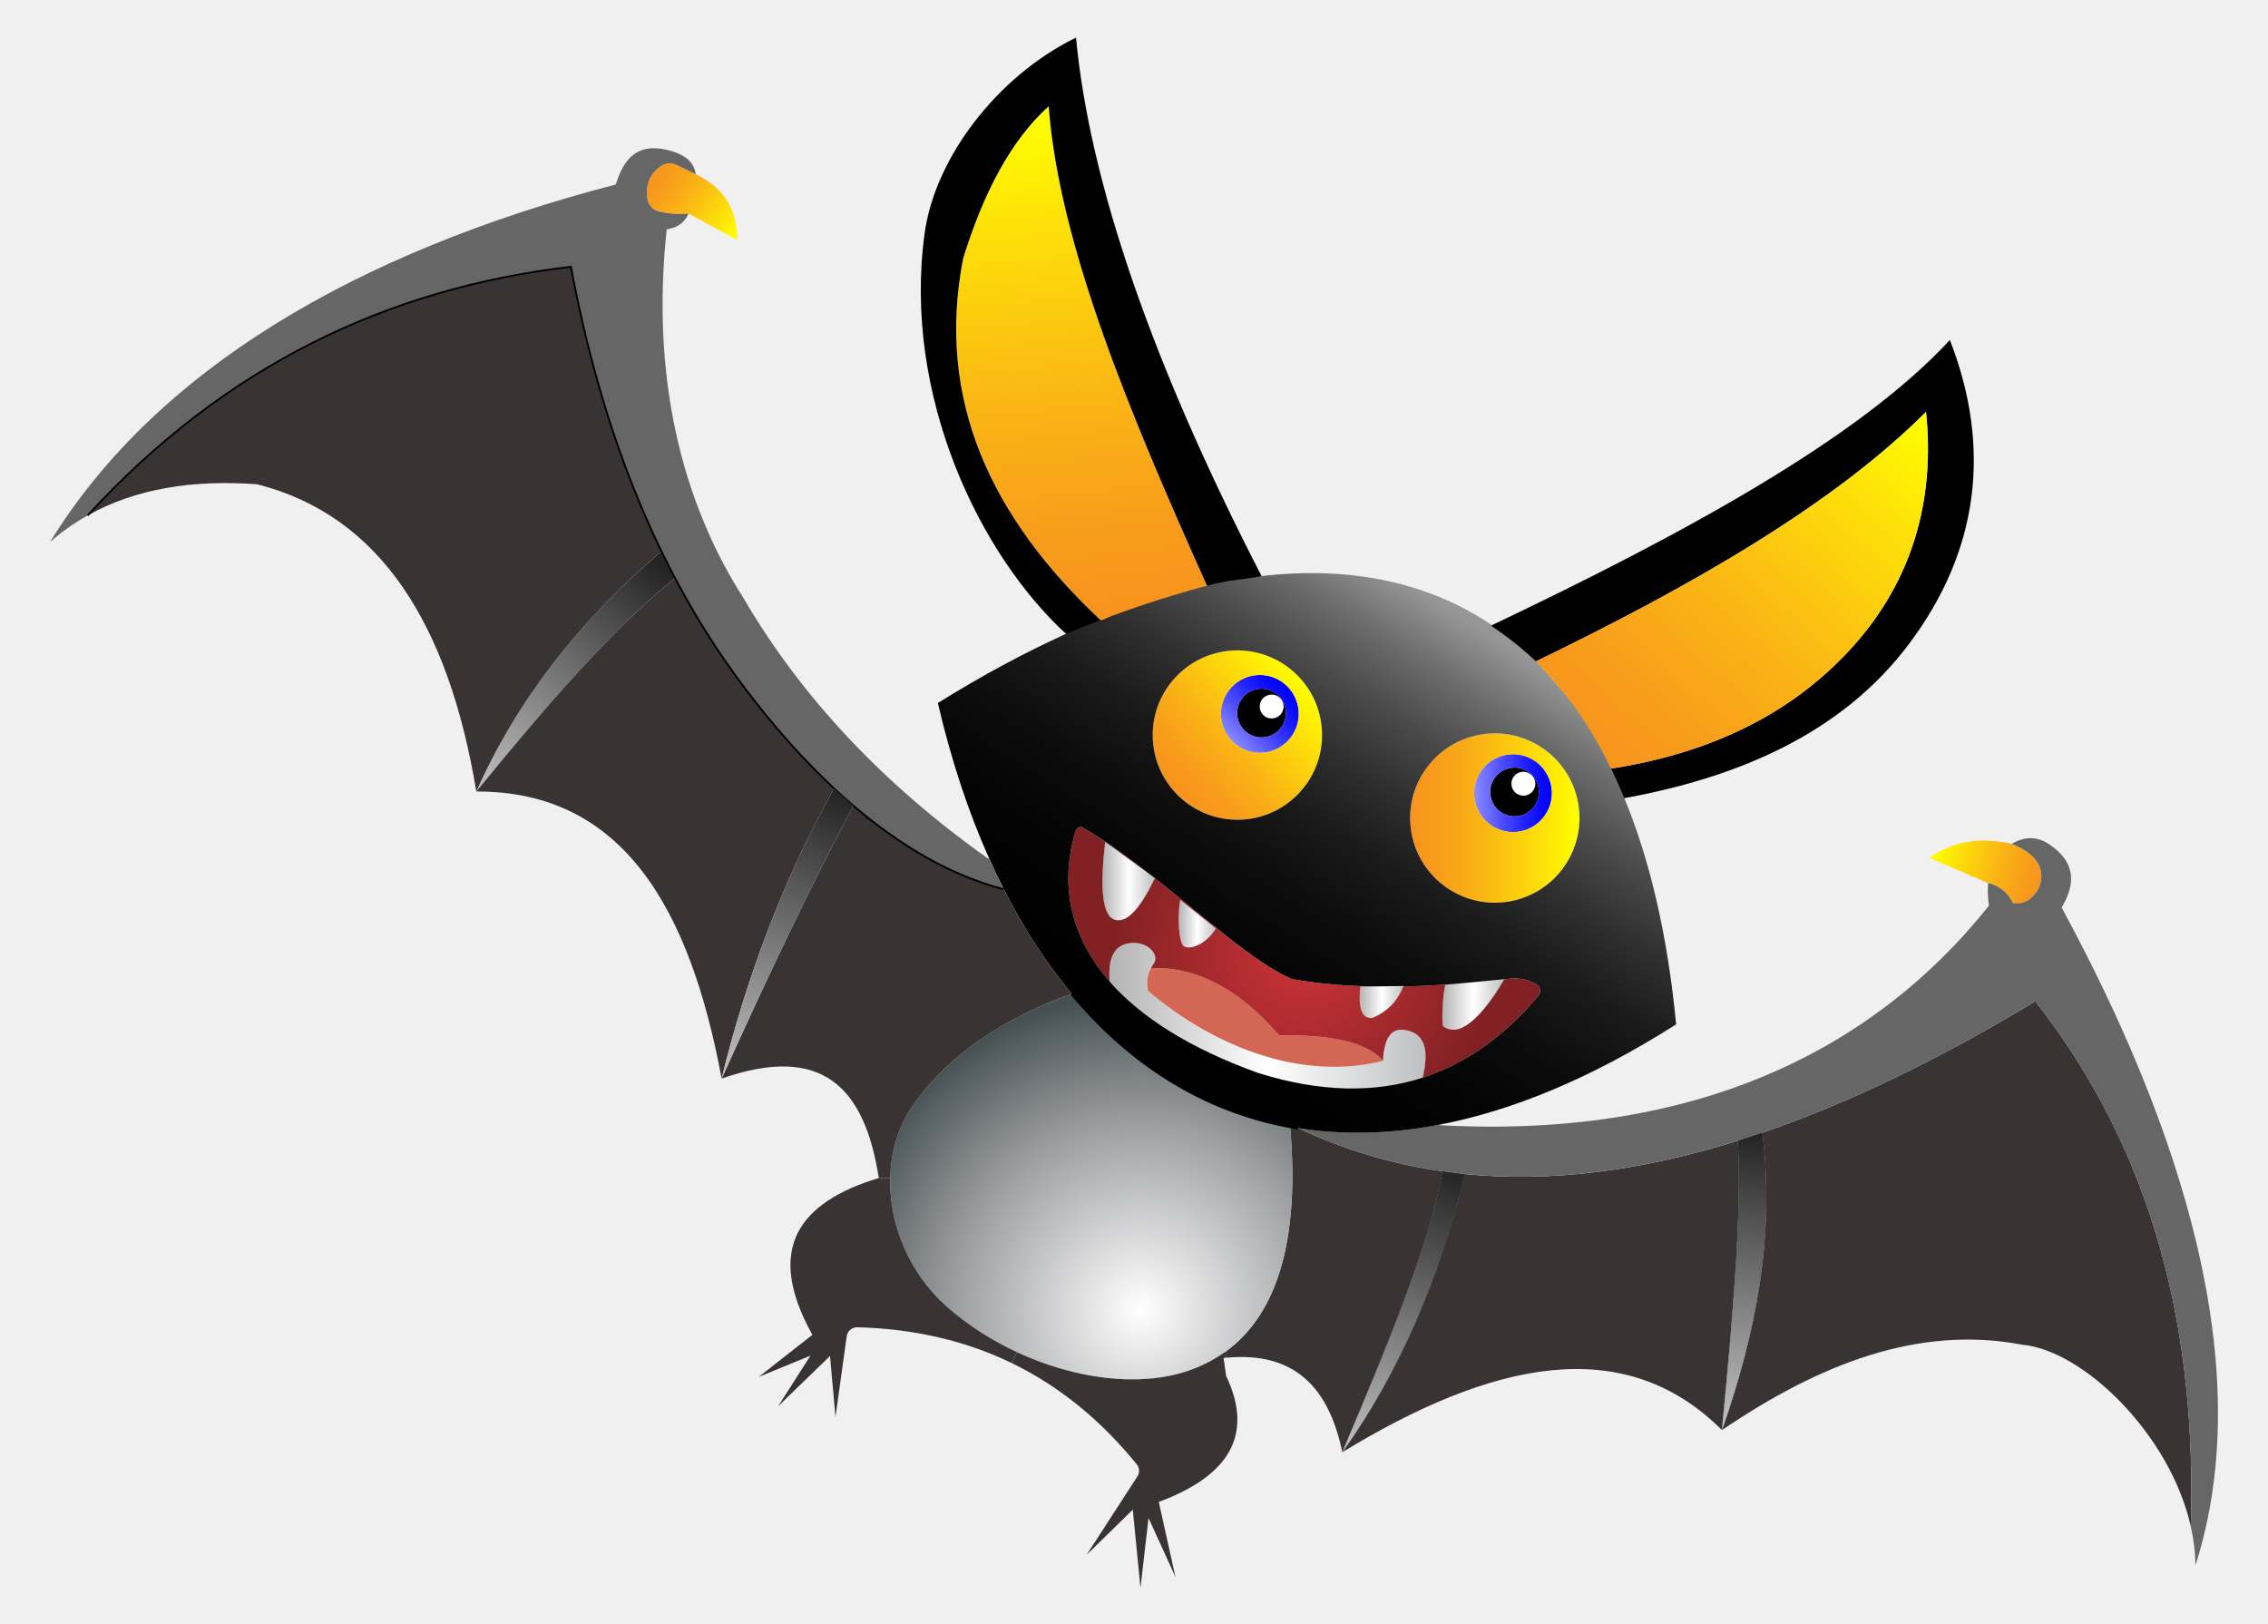
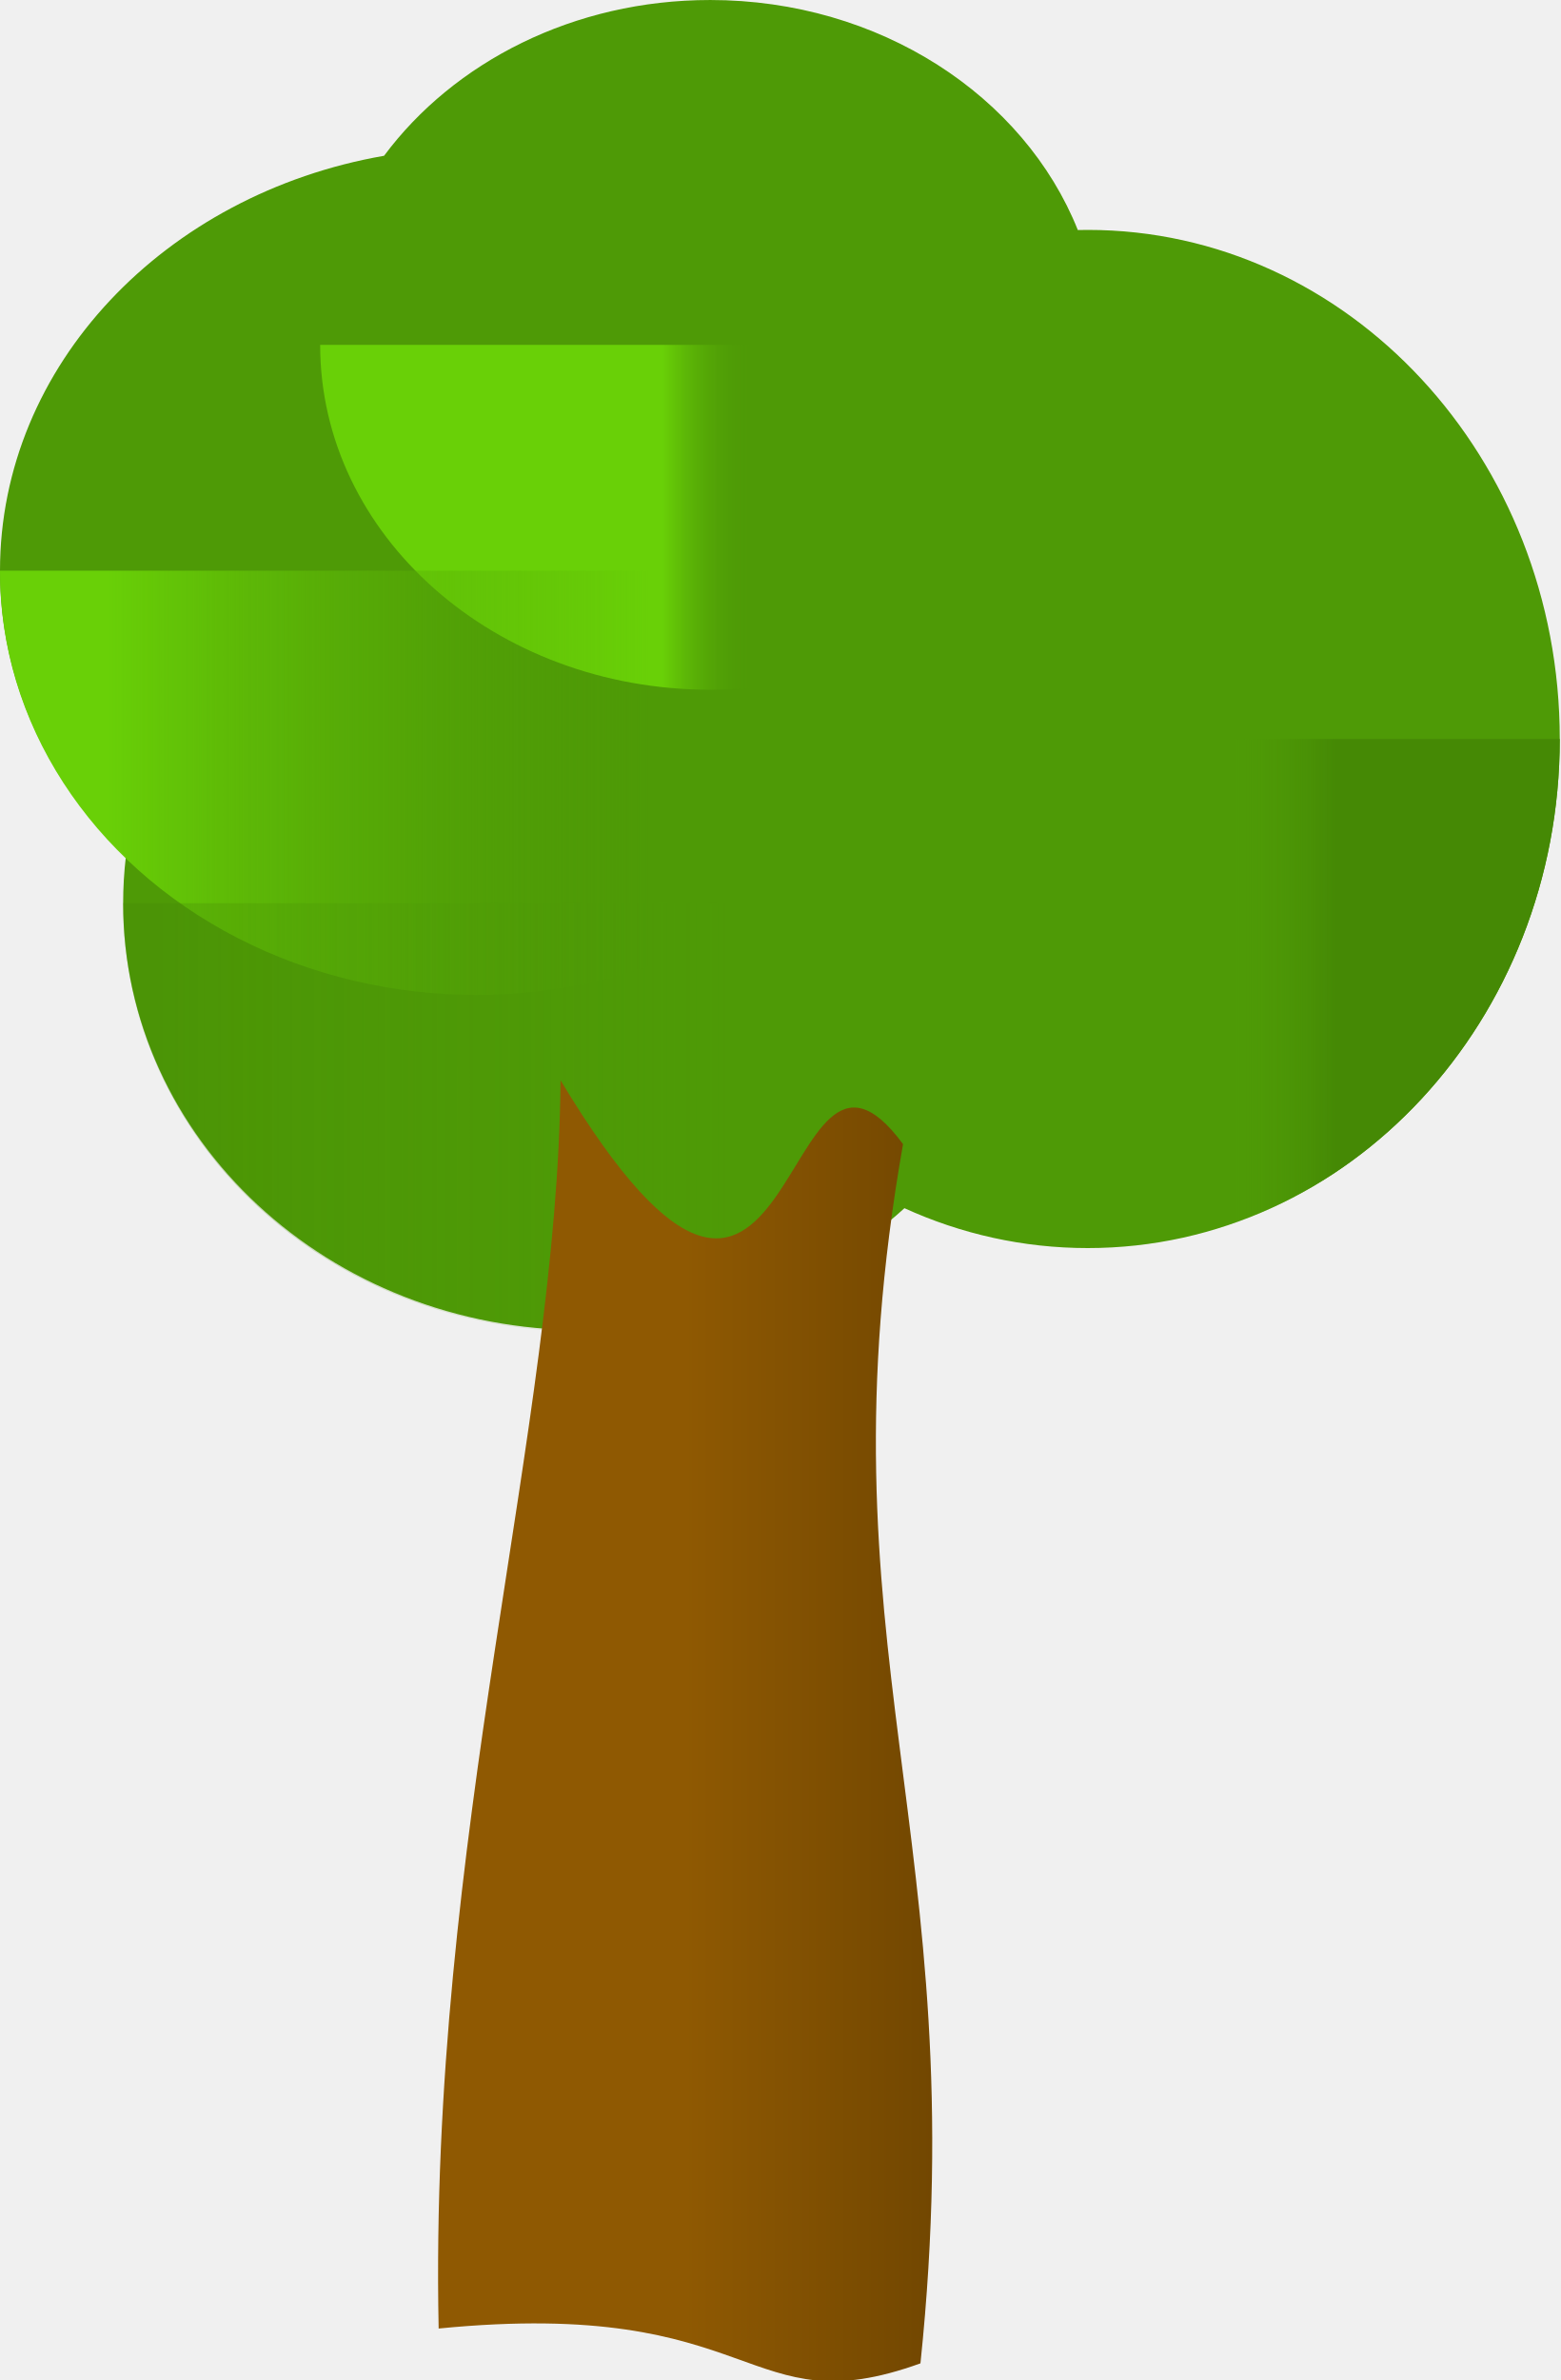
- <svg xmlns="http://www.w3.org/2000/svg" enable-background="new 112.299 -41.003 2338.233 1673.901" version="1.1" viewBox="112.299 -41.003 2338.233 1673.901" xml:space="preserve">
-   <linearGradient id="j" x1="1059.1" x2="1113.8" y1="1523.6" y2="986.22" gradientTransform="matrix(.9673 0 0 -.9673 165.98 1547.7)" gradientUnits="userSpaceOnUse">
-     <stop stop-color="#ff0" offset="0" />
-     <stop stop-color="#FDDE09" offset=".239" />
-     <stop stop-color="#FAB514" offset=".574" />
-     <stop stop-color="#F89C1B" offset=".839" />
-     <stop stop-color="#F7931E" offset="1" />
-   </linearGradient>
-   <path d="m1105.3 225.48c20.685-66.923 48.804-121.42 88.191-156.94 10.951 143.92 84.382 318.38 163.92 495.82-2.09 0.476-4.206 0.952-6.296 1.455-0.079 0-0.159 0.026-0.238 0.053-15.474 3.28-31.16 7.724-47.005 13.014-0.291 0.106-0.608 0.212-0.899 0.291-18.067 5.74-36.477 12.38-55.179 19.892-113.24-105.78-170.88-227.38-142.5-373.58z" fill="url(#j)" />
-   <path d="m1213 613.9c-89.937-81.155-170.38-246.61-147.44-414.42 10.581-77.372 74.489-161.86 156.07-201.7 14.02 148.84 77.98 335.6 192.23 556.92-10.925 1.243-21.982 2.883-33.224 4.92-5.29 0.794-10.501 1.746-15.501 3.042-2.592 0.555-5.185 1.111-7.777 1.693-79.541-177.44-152.97-351.89-163.92-495.82-39.387 35.525-67.505 90.016-88.191 156.94-28.383 146.2 29.256 267.8 142.5 373.58-11.453 4.628-23.039 9.548-34.731 14.839z" />
-   <linearGradient id="h" x1="730.17" x2="638.56" y1="1391.4" y2="1457.1" gradientTransform="matrix(.9673 0 0 -.9673 165.98 1547.7)" gradientUnits="userSpaceOnUse">
-     <stop stop-color="#ff0" offset="0" />
-     <stop stop-color="#FDDE09" offset=".239" />
-     <stop stop-color="#FAB514" offset=".574" />
-     <stop stop-color="#F89C1B" offset=".839" />
-     <stop stop-color="#F7931E" offset="1" />
-   </linearGradient>
-   <path d="m829.63 138.58c31.584 15.131 42.614 39.149 42.773 67.876l-50.259-27.325c-10.025 1.058-19.971 0.185-29.864-1.905-6.56-1.376-11.612-6.772-12.538-13.411-1.852-13.543 1.693-25.182 14.046-33.753 4.656-3.227 10.74-3.597 15.845-1.137l19.997 9.655z" fill="url(#h)" />
-   <path d="m1644.8 606.16c204.63-97.105 384.16-195.22 477.75-296.68 43.487 111.73 29.494 217.75-41.874 313.03-68.405 91.286-174.5 138.53-300.18 160.46-0.185-0.476-0.397-0.979-0.608-1.455-3.756-10.025-7.856-19.786-12.3-29.309 98.666-14.416 188.47-52.137 255.98-127.82 59.94-67.214 83.932-149.64 74.409-240.71-95.624 95.597-242.01 179.9-407.78 259.86h-0.026c-14.232-14.126-29.336-26.558-45.366-37.377z" />
-   <linearGradient id="g" x1="439.39" x2="649.95" y1="808.68" y2="1038.4" gradientTransform="matrix(.9673 0 0 -.9673 165.98 1547.7)" gradientUnits="userSpaceOnUse">
-     <stop stop-color="#C2C2C2" offset="0" />
-     <stop stop-color="#242424" offset="1" />
-   </linearGradient>
-   <path d="m808.2 554.85h-0.026c-62.269 50.259-132.58 131.44-204.82 220.11 40.921-91.788 104.04-174.5 190.93-247.51 4.47 9.232 9.099 18.358 13.914 27.378v0.026z" fill="url(#g)" />
-   <path d="m202.69 490.36c141.2-154.14 309.22-234.15 498.2-256.35 19.839 105.91 50.1 204.37 93.402 293.43-86.895 73.007-150.01 155.72-190.93 247.51-28.383-171.25-98.296-284.49-226.16-316.76-65.813-4.762-124.83 4.285-174.5 32.165z" fill="#393333" />
-   <path d="m972.18 771.81c-53.486 96.1-90.704 196.14-115.89 299.07-32.696-175.51-102-296.53-252.94-295.92 72.24-88.667 142.55-169.85 204.82-220.11h0.026c21.347 40.445 45.603 78.827 73.007 114.96 29.495 38.858 59.915 73.034 90.97 102z" fill="#393333" />
-   <linearGradient id="f" x1="1126.8" x2="1463.9" y1="559.96" y2="559.96" gradientTransform="matrix(.9673 0 0 -.9673 165.98 1547.7)" gradientUnits="userSpaceOnUse">
-     <stop stop-color="#B3B3B3" offset="0" />
-     <stop stop-color="#fff" offset=".5" />
-     <stop stop-color="#BEC0C2" offset="1" />
-   </linearGradient>
-   <path d="m1296.1 980.62c70.997 60.178 162.02 92.582 242.04 71.87 1.085-21.214 7.327-32.589 19.839-31.98 23.331 1.799 28.145 20.183 21.162 49.174l0.053 0.212c-49.888 16.162-106.18 15.025-169.34-4.629-70.918-25.42-121.44-57.824-153.42-94.275-2.143-24.389 4.497-38.99 23.384-39.969 17.855-0.635 27.325 13.226 22.484 20.5-1.217 1.825-2.328 3.624-3.28 5.476-3.492 6.612-5.133 13.754-2.911 23.621z" fill="url(#f)" />
-   <linearGradient id="e" x1="1481.8" x2="1547.6" y1="571.84" y2="571.84" gradientTransform="matrix(.9673 0 0 -.9673 165.98 1547.7)" gradientUnits="userSpaceOnUse">
-     <stop stop-color="#B3B3B3" offset="0" />
-     <stop stop-color="#fff" offset=".5" />
-     <stop stop-color="#BEC0C2" offset="1" />
-   </linearGradient>
-   <path d="m1600 1016.8c-1.323-1.111-0.899-30.843 2.434-42.561l9.787-0.926c16.718-1.243 33.647-2.857 50.761-4.682-11.269 19.574-27.96 43.09-44.016 50.153-6.824 2.989-14.151 2.036-18.966-1.984z" fill="url(#e)" />
-   <linearGradient id="d" x1="1393.6" x2="1440.2" y1="574.3" y2="574.3" gradientTransform="matrix(.9673 0 0 -.9673 165.98 1547.7)" gradientUnits="userSpaceOnUse">
-     <stop stop-color="#B3B3B3" offset="0" />
-     <stop stop-color="#fff" offset=".5" />
-     <stop stop-color="#BEC0C2" offset="1" />
-   </linearGradient>
-   <path d="m1523.3 975.91c11.798 0.317 23.701 0.317 35.737 0.053-5.581 13.914-15.13 25.42-31.98 32.43-11.692 0.979-14.522-11.824-12.353-32.404l8.438-0.079h0.158z" fill="url(#d)" />
-   <linearGradient id="c" x1="1200.7" x2="1240.4" y1="658.01" y2="658.01" gradientTransform="matrix(.9673 0 0 -.9673 165.98 1547.7)" gradientUnits="userSpaceOnUse">
-     <stop stop-color="#B3B3B3" offset="0" />
-     <stop stop-color="#fff" offset=".5" />
-     <stop stop-color="#BEC0C2" offset="1" />
-   </linearGradient>
-   <path d="m1333.1 934.65c-5.502-2.857-7.221-30.42-3.968-47.931l36.715 29.415c-8.781 14.892-25.129 22.484-32.747 18.516z" fill="url(#c)" />
-   <path d="m1929.2 1126.7c90.704-31.002 184.74-77.055 281.48-135.54 124.56 159.32 166.28 343.27 160.25 541.42-21.505-95.571-111.34-181.59-173.47-187.28-107.82-20.553-210.06 20.262-309.8 87.926 34.123-97.501 54.861-198.07 41.556-306.52z" fill="#393333" />
-   <linearGradient id="b" x1="2005.4" x2="2122.9" y1="735.87" y2="701.69" gradientTransform="matrix(.9673 0 0 -.9673 165.98 1547.7)" gradientUnits="userSpaceOnUse">
-     <stop stop-color="#ff0" offset="0" />
-     <stop stop-color="#FDDE09" offset=".239" />
-     <stop stop-color="#FAB514" offset=".574" />
-     <stop stop-color="#F89C1B" offset=".839" />
-     <stop stop-color="#F7931E" offset="1" />
-   </linearGradient>
-   <path d="m2101.3 843.28c24.442-17.379 52.851-21.691 84.858-14.311 26.055 10.131 35.234 26.293 28.542 44.439-6.56 13.014-15.712 18.172-27.113 16.532-4.47-9.47-13.411-17.855-25.658-20.633l-60.629-26.027z" fill="url(#b)" />
-   <path d="m1903.9 1135c8.385-2.619 16.797-5.37 25.235-8.253 13.305 108.45-7.433 209.02-41.556 306.52 11.295-118.14 21.161-231.69 16.321-298.27z" fill="#34332E" />
-   <path d="m1785.8 779c0.212 0.476 0.423 0.979 0.608 1.455h-0.053c-0.185-0.476-0.37-0.979-0.555-1.455z" />
-   <linearGradient id="a" x1="1989.1" x2="1644.6" y1="1210.7" y2="830.58" gradientTransform="matrix(.9673 0 0 -.9673 165.98 1547.7)" gradientUnits="userSpaceOnUse">
-     <stop stop-color="#ff0" offset="0" />
-     <stop stop-color="#FDDE09" offset=".239" />
-     <stop stop-color="#FAB514" offset=".574" />
-     <stop stop-color="#F89C1B" offset=".839" />
-     <stop stop-color="#F7931E" offset="1" />
-   </linearGradient>
-   <path d="m2097.9 383.67c9.523 91.074-14.469 173.5-74.409 240.71-67.505 75.679-157.31 113.4-255.98 127.82-18.993-40.815-44.148-76.869-76.287-107.58-0.37-0.344-0.741-0.714-1.111-1.085 165.77-79.964 312.16-164.27 407.78-259.86z" fill="url(#a)" />
-   <path d="m1697.2 642.12c12.856 12.856 24.944 27.034 36.266 42.535-11.163-14.734-23.701-29.282-37.403-43.619h0.026c0.37 0.37 0.741 0.74 1.111 1.084z" fill="#ff0" />
-   <path d="m1695 764.69c1.243 6.692-3.201 13.147-9.893 14.39-6.719 1.217-13.147-3.201-14.39-9.919-1.243-6.692 3.201-13.147 9.893-14.363 6.718-1.244 13.146 3.174 14.39 9.892z" fill="#fff" />
-   <path d="m1685.1 779.08c6.692-1.243 11.136-7.698 9.893-14.39-1.243-6.719-7.671-11.136-14.39-9.893-6.692 1.217-11.136 7.671-9.893 14.363 1.244 6.72 7.672 11.137 14.39 9.92zm-15.897-28.356c13.649-2.513 26.769 6.507 29.282 20.156s-6.507 26.743-20.156 29.282c-13.649 2.513-26.743-6.507-29.256-20.156-2.54-13.649 6.507-26.769 20.13-29.282z" />
-   <path d="m1650.7 603.66c16.03 10.819 31.134 23.251 45.365 37.377-14.099-13.332-29.547-25.658-46.397-36.9 0.345-0.16 0.689-0.318 1.032-0.477z" />
-   <linearGradient id="t" x1="1515.6" x2="1598.6" y1="797.13" y2="797.13" gradientTransform="matrix(.9673 0 0 -.9673 165.98 1547.7)" gradientUnits="userSpaceOnUse">
-     <stop stop-color="#8C8CFF" offset="0" />
-     <stop stop-color="#8383FF" offset=".048" />
-     <stop stop-color="#4B4BFF" offset=".371" />
-     <stop stop-color="#22f" offset=".649" />
-     <stop stop-color="#0909FF" offset=".868" />
-     <stop stop-color="#00f" offset="1" />
-   </linearGradient>
-   <path d="m1711.6 769.35c4.021 21.796-10.396 42.72-32.166 46.741-21.797 4.021-42.72-10.396-46.741-32.192-4.021-21.77 10.369-42.693 32.166-46.714s42.72 10.369 46.741 32.165zm-13.173 1.534c-2.513-13.649-15.633-22.669-29.282-20.156-13.623 2.513-22.669 15.633-20.13 29.282 2.513 13.649 15.607 22.669 29.256 20.156 13.649-2.539 22.669-15.633 20.156-29.282z" fill="url(#t)" />
-   <linearGradient id="s" x1="1447.4" x2="1627.9" y1="770.61" y2="770.61" gradientTransform="matrix(.9673 0 0 -.9673 165.98 1547.7)" gradientUnits="userSpaceOnUse">
-     <stop stop-color="#F7931E" offset="0" />
-     <stop stop-color="#F89C1B" offset=".161" />
-     <stop stop-color="#FAB514" offset=".426" />
-     <stop stop-color="#FDDE09" offset=".76" />
-     <stop stop-color="#ff0" offset="1" />
-   </linearGradient>
-   <path d="m1711.6 769.35c-4.021-21.796-24.944-36.186-46.741-32.166-21.796 4.021-36.186 24.944-32.166 46.714 4.021 21.796 24.944 36.213 46.741 32.192 21.771-4.02 36.187-24.944 32.166-46.74zm-144.11 48.777c-8.729-47.402 22.59-92.926 70.018-101.68 47.402-8.756 92.926 22.59 101.68 69.992 8.756 47.428-22.59 92.952-70.018 101.71-47.402 8.729-92.926-22.617-101.68-70.019z" fill="url(#s)" />
-   <path d="m1903.9 1135c4.841 66.58-5.026 180.14-16.321 298.27-101.5-101.36-238.2-70.442-391.49 22.828 60.416-84.62 99.803-179.9 126.31-286.37l0.053-0.423c89.354 8.94 183.39-3.624 281.45-34.308z" fill="#393333" />
-   <path d="m1599.4 1166.5c7.671 1.084 15.369 2.01 23.119 2.804l-0.053 0.423c-26.505 106.47-65.892 201.75-126.31 286.37 47.851-112.29 92-220.27 103.24-289.6z" fill="#34332E" />
-   <path d="m1929.2 1126.7c-8.438 2.883-16.85 5.634-25.235 8.253-98.057 30.684-192.09 43.249-281.45 34.308-7.75-0.793-15.448-1.719-23.119-2.804-51.211-7.354-100.84-21.982-148.69-44.545 44.757 7.195 92.635 6.401 143.34-3.095 256.37 14.734 444.68-70.574 568.8-226.19-1.217-7.909-1.455-15.686-0.873-23.357 12.247 2.777 21.188 11.163 25.658 20.633 11.401 1.64 20.553-3.518 27.113-16.532 6.692-18.146-2.487-34.308-28.542-44.439 13.57-7.883 26.214-7.856 38.355 0.212 27.457 18.225 28.251 40.233 13.226 65.469 122.58 226.16 203.26 474.81 137.89 678.18-0.106-13.464-1.772-26.928-4.761-40.207 6.031-198.15-35.684-382.1-160.25-541.42-96.734 58.485-190.77 104.54-281.47 135.54z" fill="#666" />
-   <path d="m1423.4 699.68c-6.825 0-12.353-5.529-12.353-12.327 0-6.825 5.528-12.353 12.353-12.353s12.327 5.528 12.327 12.353c-1e-3 6.798-5.503 12.327-12.327 12.327z" fill="#fff" />
-   <path d="m1411 687.35c0 6.798 5.528 12.327 12.353 12.327s12.327-5.529 12.327-12.327c0-6.825-5.502-12.353-12.327-12.353s-12.353 5.528-12.353 12.353zm27.007 6.719c0 13.861-11.242 25.129-25.129 25.129s-25.129-11.269-25.129-25.129c0-13.887 11.242-25.129 25.129-25.129 13.887-1e-3 25.129 11.241 25.129 25.129z" />
-   <path d="m1412.9 552.87c-10.687 2.248-22.114 3.254-33.224 4.92 11.242-2.037 22.299-3.677 33.224-4.92z" />
-   <linearGradient id="r" x1="1256" x2="1316.9" y1="852.5" y2="909.24" gradientTransform="matrix(.9673 0 0 -.9673 165.98 1547.7)" gradientUnits="userSpaceOnUse">
-     <stop stop-color="#8C8CFF" offset="0" />
-     <stop stop-color="#8383FF" offset=".048" />
-     <stop stop-color="#4B4BFF" offset=".371" />
-     <stop stop-color="#22f" offset=".649" />
-     <stop stop-color="#0909FF" offset=".868" />
-     <stop stop-color="#00f" offset="1" />
-   </linearGradient>
-   <path d="m1412.9 719.2c13.887 0 25.129-11.269 25.129-25.129 0-13.887-11.242-25.129-25.129-25.129s-25.129 11.242-25.129 25.129c-1e-3 13.861 11.241 25.129 25.129 25.129zm-1.773-64.384c22.167 0 40.128 17.961 40.128 40.128s-17.961 40.128-40.128 40.128c-22.14 0-40.101-17.961-40.101-40.128s17.961-40.128 40.101-40.128z" fill="url(#r)" />
-   <path d="m1450.7 1122c47.852 22.564 97.475 37.192 148.69 44.545-11.242 69.331-55.39 177.31-103.24 289.6-13.438-65.151-47.931-104.35-119.93-97.449l-0.582-6.137c53.909-38.99 76.79-116.07 66.738-231.98 2.751 0.503 5.528 1.005 8.332 1.429z" fill="#393333" />
-   <linearGradient id="q" x1="1197.4" x2="1331.4" y1="801.24" y2="918.82" gradientTransform="matrix(.9673 0 0 -.9673 165.98 1547.7)" gradientUnits="userSpaceOnUse">
-     <stop stop-color="#F7931E" offset="0" />
-     <stop stop-color="#F89C1B" offset=".161" />
-     <stop stop-color="#FAB514" offset=".426" />
-     <stop stop-color="#FDDE09" offset=".76" />
-     <stop stop-color="#ff0" offset="1" />
-   </linearGradient>
-   <path d="m1388 629.47c48.222 0 87.292 39.07 87.292 87.292s-39.07 87.292-87.292 87.292c-48.195 0-87.292-39.07-87.292-87.292s39.097-87.292 87.292-87.292zm63.273 65.469c0-22.167-17.961-40.128-40.128-40.128-22.14 0-40.101 17.961-40.101 40.128s17.961 40.128 40.101 40.128c22.167-1e-3 40.128-17.962 40.128-40.128z" fill="url(#q)" />
-   <path d="m1356.5 562.68c-2.116 0.397-4.259 0.846-6.375 1.296 2.09-0.503 4.206-0.979 6.296-1.455 0.026 0.053 0.052 0.106 0.079 0.159z" fill="#ff0" />
-   <path d="m1303 864.23c-0.026 0.026-0.026 0.079-0.053 0.106-0.846-0.661-1.693-1.323-2.539-1.984l2.592 1.878z" fill="#00f" />
-   <path d="m1538.1 1052.5c-80.017 20.712-171.04-11.692-242.04-71.87-2.222-9.867-0.582-17.009 2.91-23.622 45.63-1.587 89.778 20.315 132.23 69.463 50.496-1.005 88.957 5.793 106.89 26.029z" fill="#D46655" />
-   <linearGradient id="p" x1="1119.5" x2="1175.4" y1="703.42" y2="703.42" gradientTransform="matrix(.9673 0 0 -.9673 165.98 1547.7)" gradientUnits="userSpaceOnUse">
-     <stop stop-color="#B3B3B3" offset="0" />
-     <stop stop-color="#fff" offset=".5" />
-     <stop stop-color="#BEC0C2" offset="1" />
-   </linearGradient>
-   <path d="m1300.4 862.36c0.847 0.661 1.693 1.323 2.539 1.984-12.618 25.976-26.584 46.741-40.948 42.879-13.385-3.597-15.951-32.351-10.263-80.335l48.222 35.128 0.45 0.344z" fill="url(#p)" />
-   <radialGradient id="o" cx="1334.5" cy="627.51" r="201.29" gradientTransform="matrix(.9673 0 0 -.9673 165.98 1547.7)" gradientUnits="userSpaceOnUse">
-     <stop stop-color="#CE3339" offset="0" />
-     <stop stop-color="#822123" offset="1" />
-   </radialGradient>
-   <path d="m1329.1 886.72c-3.254 17.511-1.534 45.074 3.968 47.931 7.618 3.968 23.965-3.624 32.748-18.516l-36.716-29.415zm208.97 165.78c-17.934-20.236-56.396-27.034-106.89-26.029-42.455-49.148-86.604-71.05-132.23-69.463 0.952-1.852 2.063-3.65 3.28-5.476 4.841-7.274-4.629-21.135-22.484-20.5-18.887 0.979-25.526 15.58-23.384 39.969-41.477-47.243-51.793-101.31-35.022-155.88 0.952-3.068 4.523-4.55 7.301-2.91 23.913 13.993 47.931 31.504 71.315 49.809l-48.222-35.128c-5.687 47.984-3.121 76.737 10.263 80.335 14.363 3.862 28.33-16.903 40.948-42.879 53.539 42.191 103.56 87.926 141.23 103.93 25.764 4.55 52.084 6.904 78.986 7.645l-8.438 0.079c-2.169 20.58 0.661 33.382 12.353 32.404 16.85-7.01 26.399-18.516 31.98-32.43 17.485-0.37 35.234-1.323 53.195-2.672l-9.787 0.926c-3.333 11.718-3.756 41.45-2.434 42.561 4.814 4.021 12.141 4.973 18.966 1.984 16.056-7.063 32.748-30.578 44.016-50.153 2.301-0.265 4.603-0.503 6.904-0.767 10.607-1.19 19.839 2.248 26.373 6.031 4.153 2.381 4.973 8.015 1.878 11.718-34.731 41.424-74.304 69.833-119.03 84.302l-0.053-0.212c6.983-28.991 2.169-47.375-21.162-49.174-12.513-0.608-18.756 10.766-19.84 31.981z" fill="url(#o)" />
-   <radialGradient id="n" cx="1160.9" cy="246.6" r="334.61" gradientTransform="matrix(.9673 0 0 -.9673 165.98 1547.7)" gradientUnits="userSpaceOnUse">
-     <stop stop-color="#E5E2DF" offset="0" />
-     <stop stop-color="#F1EFEE" offset="0" />
-     <stop stop-color="#fff" offset="0" />
-     <stop stop-color="#B3B4B6" offset=".46" />
-     <stop stop-color="#ADAEB0" offset=".496" />
-     <stop stop-color="#94979A" offset=".636" />
-     <stop stop-color="#555E61" offset=".933" />
-     <stop stop-color="#465053" offset="1" />
-   </radialGradient>
-   <path d="m1217.1 983.37c60.972 73.272 136.89 120.91 225.26 137.15 10.052 115.91-12.829 192.99-66.738 231.98-11.612 8.412-24.706 15.051-39.202 19.918-50.285 16.929-116.52 8.068-175.59-19.442-26.346-12.274-51.29-28.251-72.716-47.323-38.302-34.097-59.014-84.435-57.983-132.08 0.555-27.113 8.174-53.354 23.595-75.256 39.36-55.919 98.163-90.942 163.34-114.96-1e-3 1e-3 -1e-3 1e-3 0.026 1e-3z" fill="url(#n)" />
-   <linearGradient id="m" x1="1504.3" x2="1188.5" y1="984.15" y2="487.83" gradientTransform="matrix(.9673 0 0 -.9673 165.98 1547.7)" gradientUnits="userSpaceOnUse">
-     <stop stop-color="#969696" offset="0" />
-     <stop stop-color="#949494" offset=".006" />
-     <stop stop-color="#6C6C6C" offset=".107" />
-     <stop stop-color="#4B4B4B" offset=".214" />
-     <stop stop-color="#303030" offset=".329" />
-     <stop stop-color="#1A1A1A" offset=".454" />
-     <stop stop-color="#0C0C0C" offset=".592" />
-     <stop stop-color="#030303" offset=".754" />
-     <stop offset="1" />
-   </linearGradient>
-   <path d="m1388 804.06c48.222 0 87.292-39.07 87.292-87.292s-39.07-87.292-87.292-87.292c-48.195 0-87.292 39.07-87.292 87.292s39.097 87.292 87.292 87.292zm351.26-17.617c-8.755-47.402-54.279-78.747-101.68-69.992-47.428 8.756-78.748 54.279-70.018 101.68 8.756 47.402 54.28 78.747 101.68 70.018 47.428-8.755 78.773-54.279 70.018-101.71zm-89.593-182.31c16.85 11.242 32.298 23.569 46.397 36.9 13.702 14.337 26.24 28.886 37.403 43.619 0.053 0.053 0.079 0.079 0.079 0.132 14.231 19.522 27.246 41.159 38.937 64.913 0.026 0.026 0.053 0.053 0.053 0.079s0.026 0.026 0.026 0.053c4.629 9.39 9.02 19.125 13.226 29.177 0.185 0.476 0.37 0.979 0.556 1.455h0.053c26.849 64.569 45.18 142.74 53.936 234.55-87.741 55.84-170.19 89.619-246.29 103.85-50.708 9.496-98.587 10.29-143.34 3.095-2.804-0.423-5.581-0.926-8.332-1.428-88.376-16.242-164.29-63.881-225.26-137.15v-0.026c-26.161-31.346-49.518-67.373-69.939-107.66-5.343-10.475-10.449-21.214-15.316-32.219-21.505-48.169-39.122-101.63-52.666-159.77 45.656-28.383 90.042-52.269 132.9-71.632l0.026 0.026c11.771-4.894 23.622-9.602 35.525-14.099 0.132 0.132 0.291 0.265 0.423 0.397 3.386-1.481 6.772-2.936 10.131-4.338 34.784-12.803 70.098-23.939 106.02-33.224 5.211-1.085 10.369-2.116 15.501-3.042 11.11-1.666 22.537-2.672 33.224-4.92 91.656-10.581 171.99 6.296 237.78 50.788-0.344 0.16-0.688 0.318-1.032 0.477zm-90.387 371.41l-35.922 0.37h-0.159c-26.902-0.741-53.221-3.095-78.986-7.645-37.668-16.003-87.688-61.739-141.23-103.93 0.026-0.026 0.026-0.079 0.053-0.106l-2.592-1.878-0.45-0.344c-23.384-18.305-47.402-35.816-71.315-49.809-2.777-1.64-6.348-0.159-7.301 2.91-16.771 54.57-6.454 108.64 35.022 155.88 31.98 36.451 82.504 68.854 153.42 94.275 63.167 19.654 119.46 20.791 169.34 4.629 44.73-14.469 84.302-42.879 119.03-84.302 3.095-3.703 2.275-9.338-1.878-11.718-6.534-3.783-15.765-7.221-26.373-6.031-2.301 0.265-4.603 0.503-6.904 0.767 0-0.026 0.026-0.079 0.053-0.106l-50.814 4.788c-17.961 1.349-35.71 2.301-53.195 2.672 0.083-0.132 0.136-0.291 0.188-0.423z" fill="url(#m)" />
-   <path d="m1376.4 1377.4c29.679 62.479 0.899 103.77-69.436 129.93l17.194 77.399-27.775-60.84-8.28 72.055-7.936-80.678-47.614 46.635 52.322-80.784c2.539-3.888 2.301-8.967-0.608-12.565-36.583-44.995-79.224-80.255-128.85-104.33l5.37-11.242c59.067 27.51 125.3 36.371 175.59 19.442 14.496-4.867 27.589-11.507 39.202-19.918l0.582 6.137c-0.793 0.079-1.587 0.159-2.407 0.238l2.646 18.516z" fill="#393333" />
-   <path d="m1155.4 1364.2c-46.635-22.616-99.433-35.34-159.19-36.927-5.502-0.132-10.237 3.835-10.978 9.258l-11.586 83.165-5.634-62.823-53.565 51.925 33.409-52.269-53.248 21.849 55.232-43.328c-49.492-88.932-13.808-136.6 68.431-161.67l11.798 0.185c-1.032 47.64 19.68 97.978 57.983 132.08 21.426 19.072 46.37 35.049 72.716 47.323l-5.37 11.241z" fill="#393333" />
-   <path d="m992.07 789.59c50.656 43.249 102.77 72.637 155.04 86.101h0.026c20.421 40.286 43.778 76.314 69.939 107.66v0.026h-0.026c-65.178 24.018-123.98 59.041-163.34 114.96-15.422 21.902-23.04 48.143-23.595 75.256l-11.798-0.185c-14.549-93.27-58.009-138.82-162.02-102.53 48.831-108.35 95.624-206.35 135.78-281.29z" fill="#393333" />
-   <path d="m1147.1 875.69c-52.269-13.464-104.38-42.852-155.04-86.101-6.639-5.687-13.279-11.612-19.892-17.776-31.055-28.965-61.474-63.141-90.968-102-27.404-36.133-51.661-74.515-73.007-114.96v-0.026c-4.814-9.02-9.443-18.146-13.914-27.378-43.302-89.064-73.563-187.52-93.402-293.43-188.97 22.193-357 102.21-498.2 256.35l-0.026 0.026c-13.649 7.645-26.584 16.718-38.752 27.325 108.9-176.96 314.78-298.59 583.27-368.56 8.253-27.034 22.458-42.667 52.481-35.71 17.908 4.126 27.986 11.85 29.97 25.129l-19.998-9.655c-5.105-2.46-11.189-2.09-15.845 1.137-12.353 8.57-15.898 20.209-14.046 33.753 0.926 6.639 5.978 12.036 12.538 13.411 9.893 2.09 19.839 2.963 29.864 1.905-4.603 10.819-12.935 14.707-22.484 16.321-16.321 151.65 15.157 280.26 79.356 380.46 60.152 102.74 144.45 191.86 251.72 268.04l1.085-0.476c4.867 11.004 9.972 21.744 15.316 32.219l-0.028-1e-3z" fill="#666" />
-   <path d="m1450.7 1122c-2.804-0.423-5.581-0.926-8.332-1.428-88.376-16.242-164.29-63.881-225.26-137.15h-0.026" fill="none" stroke="#000" stroke-miterlimit="10" stroke-width="2.735" />
-   <path d="m202.66 490.39l0.026-0.026c141.2-154.14 309.22-234.15 498.2-256.35 19.839 105.91 50.1 204.37 93.402 293.43 4.47 9.232 9.099 18.358 13.914 27.378v0.026c21.347 40.445 45.603 78.827 73.007 114.96 29.494 38.858 59.914 73.034 90.968 102 6.613 6.163 13.252 12.089 19.892 17.776 50.656 43.249 102.77 72.637 155.04 86.101" fill="none" stroke="#000" stroke-miterlimit="10" stroke-width="1.837" />
-   <linearGradient id="l" x1="713.04" x2="841.56" y1="495.14" y2="795.94" gradientTransform="matrix(.9673 0 0 -.9673 165.98 1547.7)" gradientUnits="userSpaceOnUse">
-     <stop stop-color="#C2C2C2" offset="0" />
-     <stop stop-color="#242424" offset="1" />
-   </linearGradient>
-   <path d="m972.18 771.81c-53.486 96.1-90.704 196.14-115.89 299.07 48.83-108.35 95.624-206.35 135.78-281.29" fill="url(#l)" />
-   <linearGradient id="k" x1="1379.6" x2="1499.1" y1="91.201" y2="392.91" gradientTransform="matrix(.9673 0 0 -.9673 165.98 1547.7)" gradientUnits="userSpaceOnUse">
-     <stop stop-color="#C2C2C2" offset="0" />
-     <stop stop-color="#242424" offset="1" />
-   </linearGradient>
-   <path d="m1599.4 1166.5c-11.242 69.331-55.39 177.31-103.24 289.6 60.416-84.62 99.803-179.9 126.31-286.37" fill="url(#k)" />
-   <linearGradient id="i" x1="1788.3" x2="1816.4" y1="121.48" y2="433.9" gradientTransform="matrix(.9673 0 0 -.9673 165.98 1547.7)" gradientUnits="userSpaceOnUse">
-     <stop stop-color="#C2C2C2" offset="0" />
-     <stop stop-color="#242424" offset="1" />
-   </linearGradient>
-   <path d="m1903.9 1135c4.841 66.58-5.026 180.14-16.321 298.27 34.123-97.502 54.861-198.07 41.556-306.52" fill="url(#i)" />
+ <svg xmlns="http://www.w3.org/2000/svg" xmlns:xlink="http://www.w3.org/1999/xlink" width="307" height="468">
+   <defs>
+     <clipPath id="clipPath5381" clipPathUnits="userSpaceOnUse">
+       <path style="opacity:.893;fill:#fdfdfd;stroke-linejoin:round;stroke-linecap:round;stroke-width:5" id="path5383" d="m 798.213,156.4 c -48.513,0 -90.277,11.93 -108.885,29.029 -4.269,-0.295 -8.61,-0.458 -13.02,-0.458 -57.892,0 -104.885,26.516 -104.885,59.185 0,28.591 35.996,52.465 83.786,57.98 14.848,30.919 81.281,54.263 160.925,54.263 90.548,0 164.043,-30.168 164.043,-67.344 l -.118,-1.083 c 29.334,-9.232 48.52,-24.502 48.52,-41.775 l -.421,-4.386 c -5.101,-26.509 -53.967,-46.621 -113.326,-46.641 -11.48,-22.433 -59.406,-38.772 -116.62,-38.772 z " />
+     </clipPath>
+     <clipPath id="clipPath4253" clipPathUnits="userSpaceOnUse">
+       <path style="fill:url(#linearGradient4257);stroke-linejoin:round;stroke-linecap:round;stroke-width:3" id="path4255" d="m 272.491,62.851 c -11.656,0 -21.062,5.752 -21.062,12.875 v 830.031 169.969 640 c 0,7.123 9.407,12.844 21.062,12.844 h 2229.34 c 11.655,0 21.031,-5.721 21.031,-12.844 v -640 -67.406 -932.594 c 0,-7.123 -9.376,-12.875 -21.031,-12.875 h -2229.34 z " />
+     </clipPath>
+     <clipPath id="clipPath5495" clipPathUnits="userSpaceOnUse">
+       <path style="opacity:.893;fill:#fdfdfd;stroke-linejoin:round;stroke-linecap:round;stroke-width:5" id="path5497" d="m 1832.499,64.971 c -48.513,0 -90.277,11.93 -108.885,29.029 -4.269,-0.295 -8.61,-0.458 -13.02,-0.458 -57.892,0 -104.884,26.516 -104.884,59.185 0,28.591 35.995,52.465 83.786,57.98 14.848,30.919 81.281,54.263 160.925,54.263 90.548,0 164.043,-30.168 164.043,-67.344 l -.118,-1.083 c 29.334,-9.232 48.52,-24.502 48.52,-41.775 l -.422,-4.386 c -5.101,-26.509 -53.967,-46.621 -113.326,-46.641 -11.48,-22.433 -59.405,-38.772 -116.62,-38.772 z " />
+     </clipPath>
+     <clipPath id="clipPath4234" clipPathUnits="userSpaceOnUse">
+       <path style="fill:#9cf000;stroke-linejoin:round;stroke-linecap:round;stroke-width:3" id="path4236" d="m -701.795,85.708 c -11.656,0 -21.062,5.752 -21.062,12.875 v 830.031 c 73.681,-9.907 153.852,-15.062 237.156,-15.062 343.817,0 484.306,44.118 822.844,235.719 342.857,194.046 775.268,461.424 -891.406,464.281 -60.105,0.103 -116.484,-9.398 -168.594,-25.937 v 150.969 c 0,7.123 9.407,12.844 21.062,12.844 h 2229.34 c 11.655,0 21.031,-5.721 21.031,-12.844 v -640 -67.406 -932.594 c 0,-7.123 -9.376,-12.875 -21.031,-12.875 h -2229.34 z " />
+     </clipPath>
+     <clipPath id="clipPath5677" clipPathUnits="userSpaceOnUse">
+       <rect width="3599.58" x="-51.164" y="-30.423" rx="33.341" ry="20.375" height="1625.471" style="fill:url(#linearGradient5681);stroke-linejoin:round;stroke-linecap:round;stroke-width:3" id="rect5679" />
+     </clipPath>
+     <clipPath id="clipPath5671" clipPathUnits="userSpaceOnUse">
+       <rect width="3815.529" x="-59.719" y="-42.66" rx="35.341" height="1722.987" ry="21.597" style="fill:url(#linearGradient5675);stroke-linejoin:round;stroke-linecap:round;stroke-width:3" id="rect5673" />
+     </clipPath>
+     <linearGradient xlink:href="#linearGradient4103" id="linearGradient5675" y1="-0.189" x1="0.474" y2="1" x2="0.474" />
+     <linearGradient xlink:href="#linearGradient4328" id="linearGradient4390" y1="0.5" x1="0.5" y2="0.5" x2="1" />
+     <linearGradient xlink:href="#linearGradient4336" id="linearGradient4388" y1="Infinity" x1="0.038" y2="-Infinity" x2="0.659" />
+     <linearGradient xlink:href="#linearGradient4368" id="linearGradient4386" y1="-Infinity" x1="0.11" y2="Infinity" x2="0.683" />
+     <linearGradient id="linearGradient4368">
+       <stop offset="0" style="stop-color:#69d007" id="stop4370" />
+       <stop offset="1" style="stop-color:#4e9a06;stop-opacity:0" id="stop4372" />
+     </linearGradient>
+     <linearGradient id="linearGradient4336">
+       <stop offset="0" style="stop-color:#458905" id="stop4338" />
+       <stop offset="1" style="stop-color:#4e9a06;stop-opacity:0" id="stop4340" />
+     </linearGradient>
+     <linearGradient xlink:href="#linearGradient4103" id="linearGradient5681" y1="-0.189" x1="0.474" y2="1" x2="0.474" />
+     <linearGradient id="linearGradient4328">
+       <stop offset="0" style="stop-color:#8f5902" id="stop4330" />
+       <stop offset="1" style="stop-color:#724701" id="stop4332" />
+     </linearGradient>
+     <linearGradient id="linearGradient4103">
+       <stop offset="0" style="stop-color:#00acf4" id="stop4105" />
+       <stop offset="1" style="stop-color:#a6e5ff" id="stop4107" />
+     </linearGradient>
+     <linearGradient xlink:href="#linearGradient4368" id="linearGradient4384" y1="-Infinity" x1="0.439" y2="-Infinity" x2="0.552" />
+     <linearGradient xlink:href="#linearGradient4103" id="linearGradient4257" y1="-0.117" x1="0.474" y2="0.616" x2="0.474" />
+     <linearGradient xlink:href="#linearGradient4336" id="linearGradient4382" y1="Infinity" x1="0.762" y2="Infinity" x2="0.656" />
+   </defs>
+   <g />
+   <g>
+     <g style="stroke-linejoin:round;stroke-linecap:round;stroke-width:3" id="g4374">
+       <path style="fill:#4e9a06" id="path4314" d="m 139.657,.002 c -26.807,0 -50.408,12.19 -64.12,30.63 -43.035,7.497 -75.537,41.187 -75.537,81.585 0,21.707 9.389,41.475 24.749,56.288 -0.348,2.989 -0.53,6.029 -0.53,9.103 0,46.344 40.506,83.951 90.415,83.951 24.613,0 46.937,-9.15 63.246,-23.981 11.084,5.045 23.27,7.841 36.051,7.841 51.246,0 92.834,-44.853 92.834,-100.109 0,-55.256 -41.588,-100.101 -92.834,-100.101 -0.651,0 -1.304,0.012 -1.951,0.026 -10.53,-26.339 -38.944,-45.234 -72.323,-45.234 z " />
+       <path style="fill:url(#linearGradient4382)" id="path4305" d="m 306.764,145.313 a 92.836,100.102 0 1,1 -185.673,0" />
+       <path style="fill:url(#linearGradient4384)" id="path4301" d="m 216.349,67.815 a 76.691,67.811 0 1,1 -153.382,0" />
+       <path style="fill:url(#linearGradient4386)" id="path4303" d="m 187.287,112.215 a 93.644,83.149 0 1,1 -187.287,0" />
+       <path style="opacity:.311;fill:url(#linearGradient4388)" id="path4307" d="m 205.048,177.604 a 90.415,83.956 0 1,1 -180.829,0" />
+       <path style="fill:url(#linearGradient4390)" id="rect4323" d="m 110.245,212.422 c 47.379,78.774 42.527,-21.121 67.358,12.558 -17.41,98.753 14.271,135.857 3.425,239.748 -34.821,12.558 -31.11,-13.129 -94.757,-6.85 -1.998,-96.47 23.404,-176.957 23.975,-245.456 z " />
+     </g>
+   </g>
</svg>
